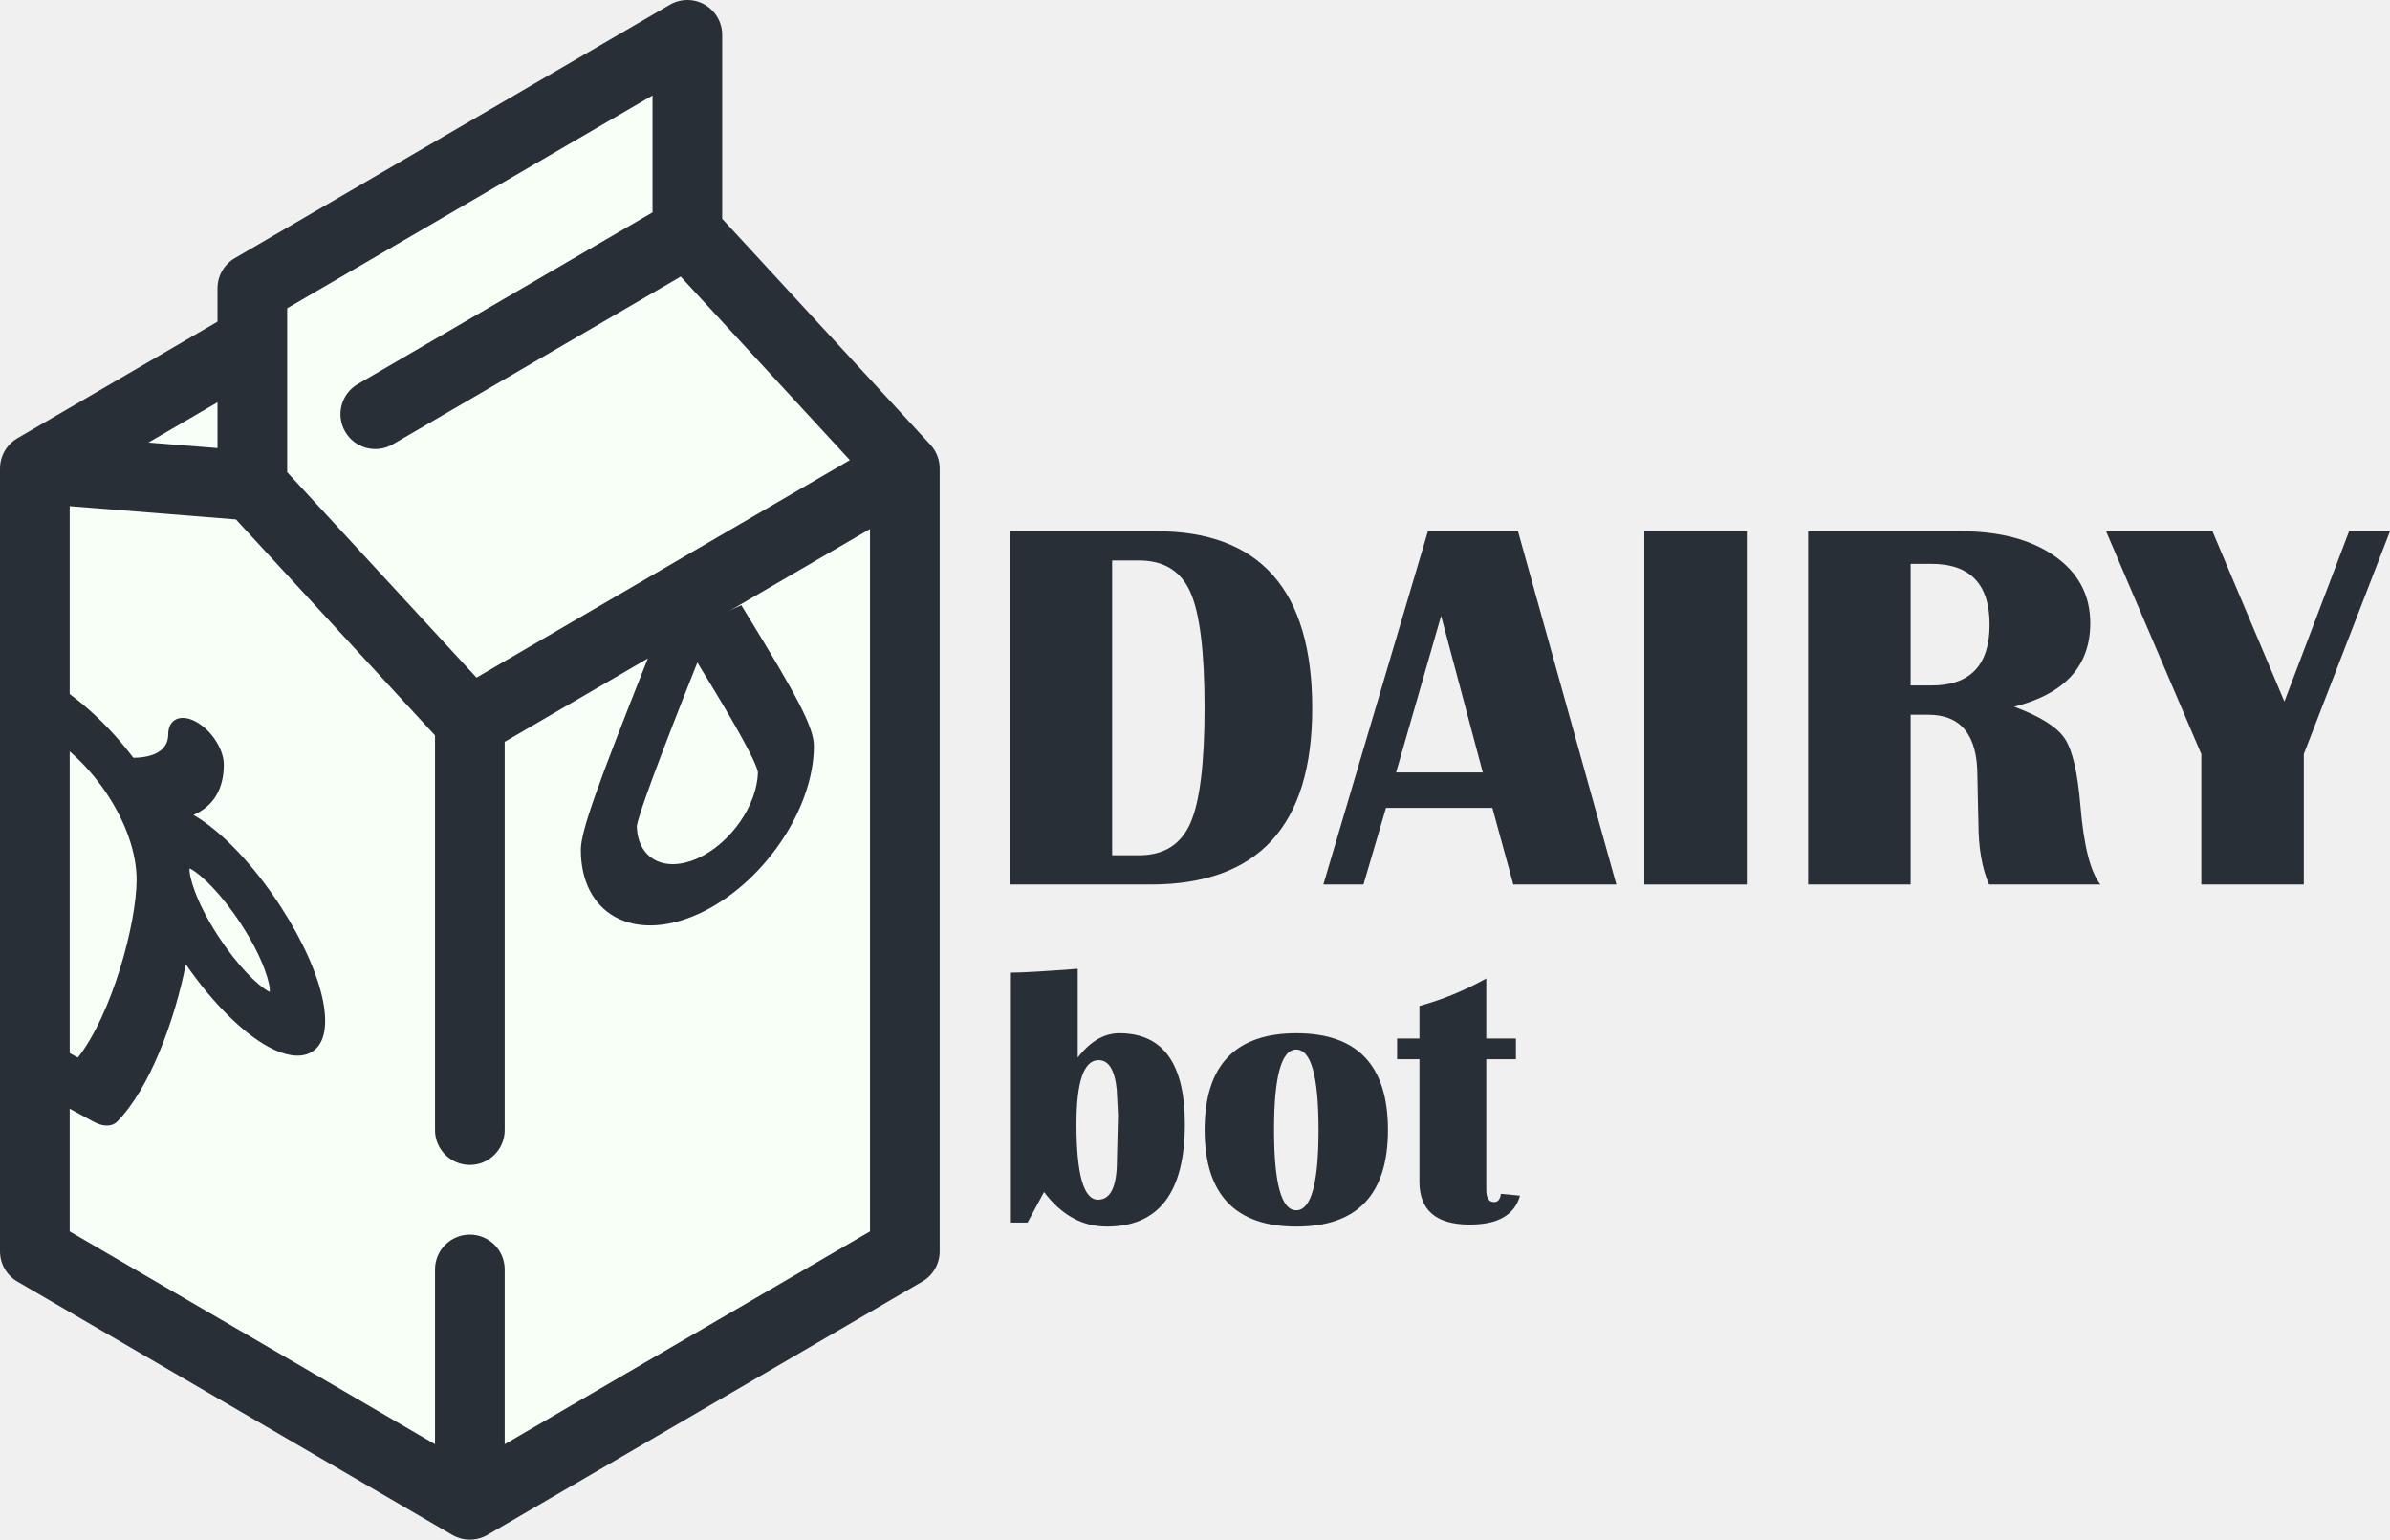
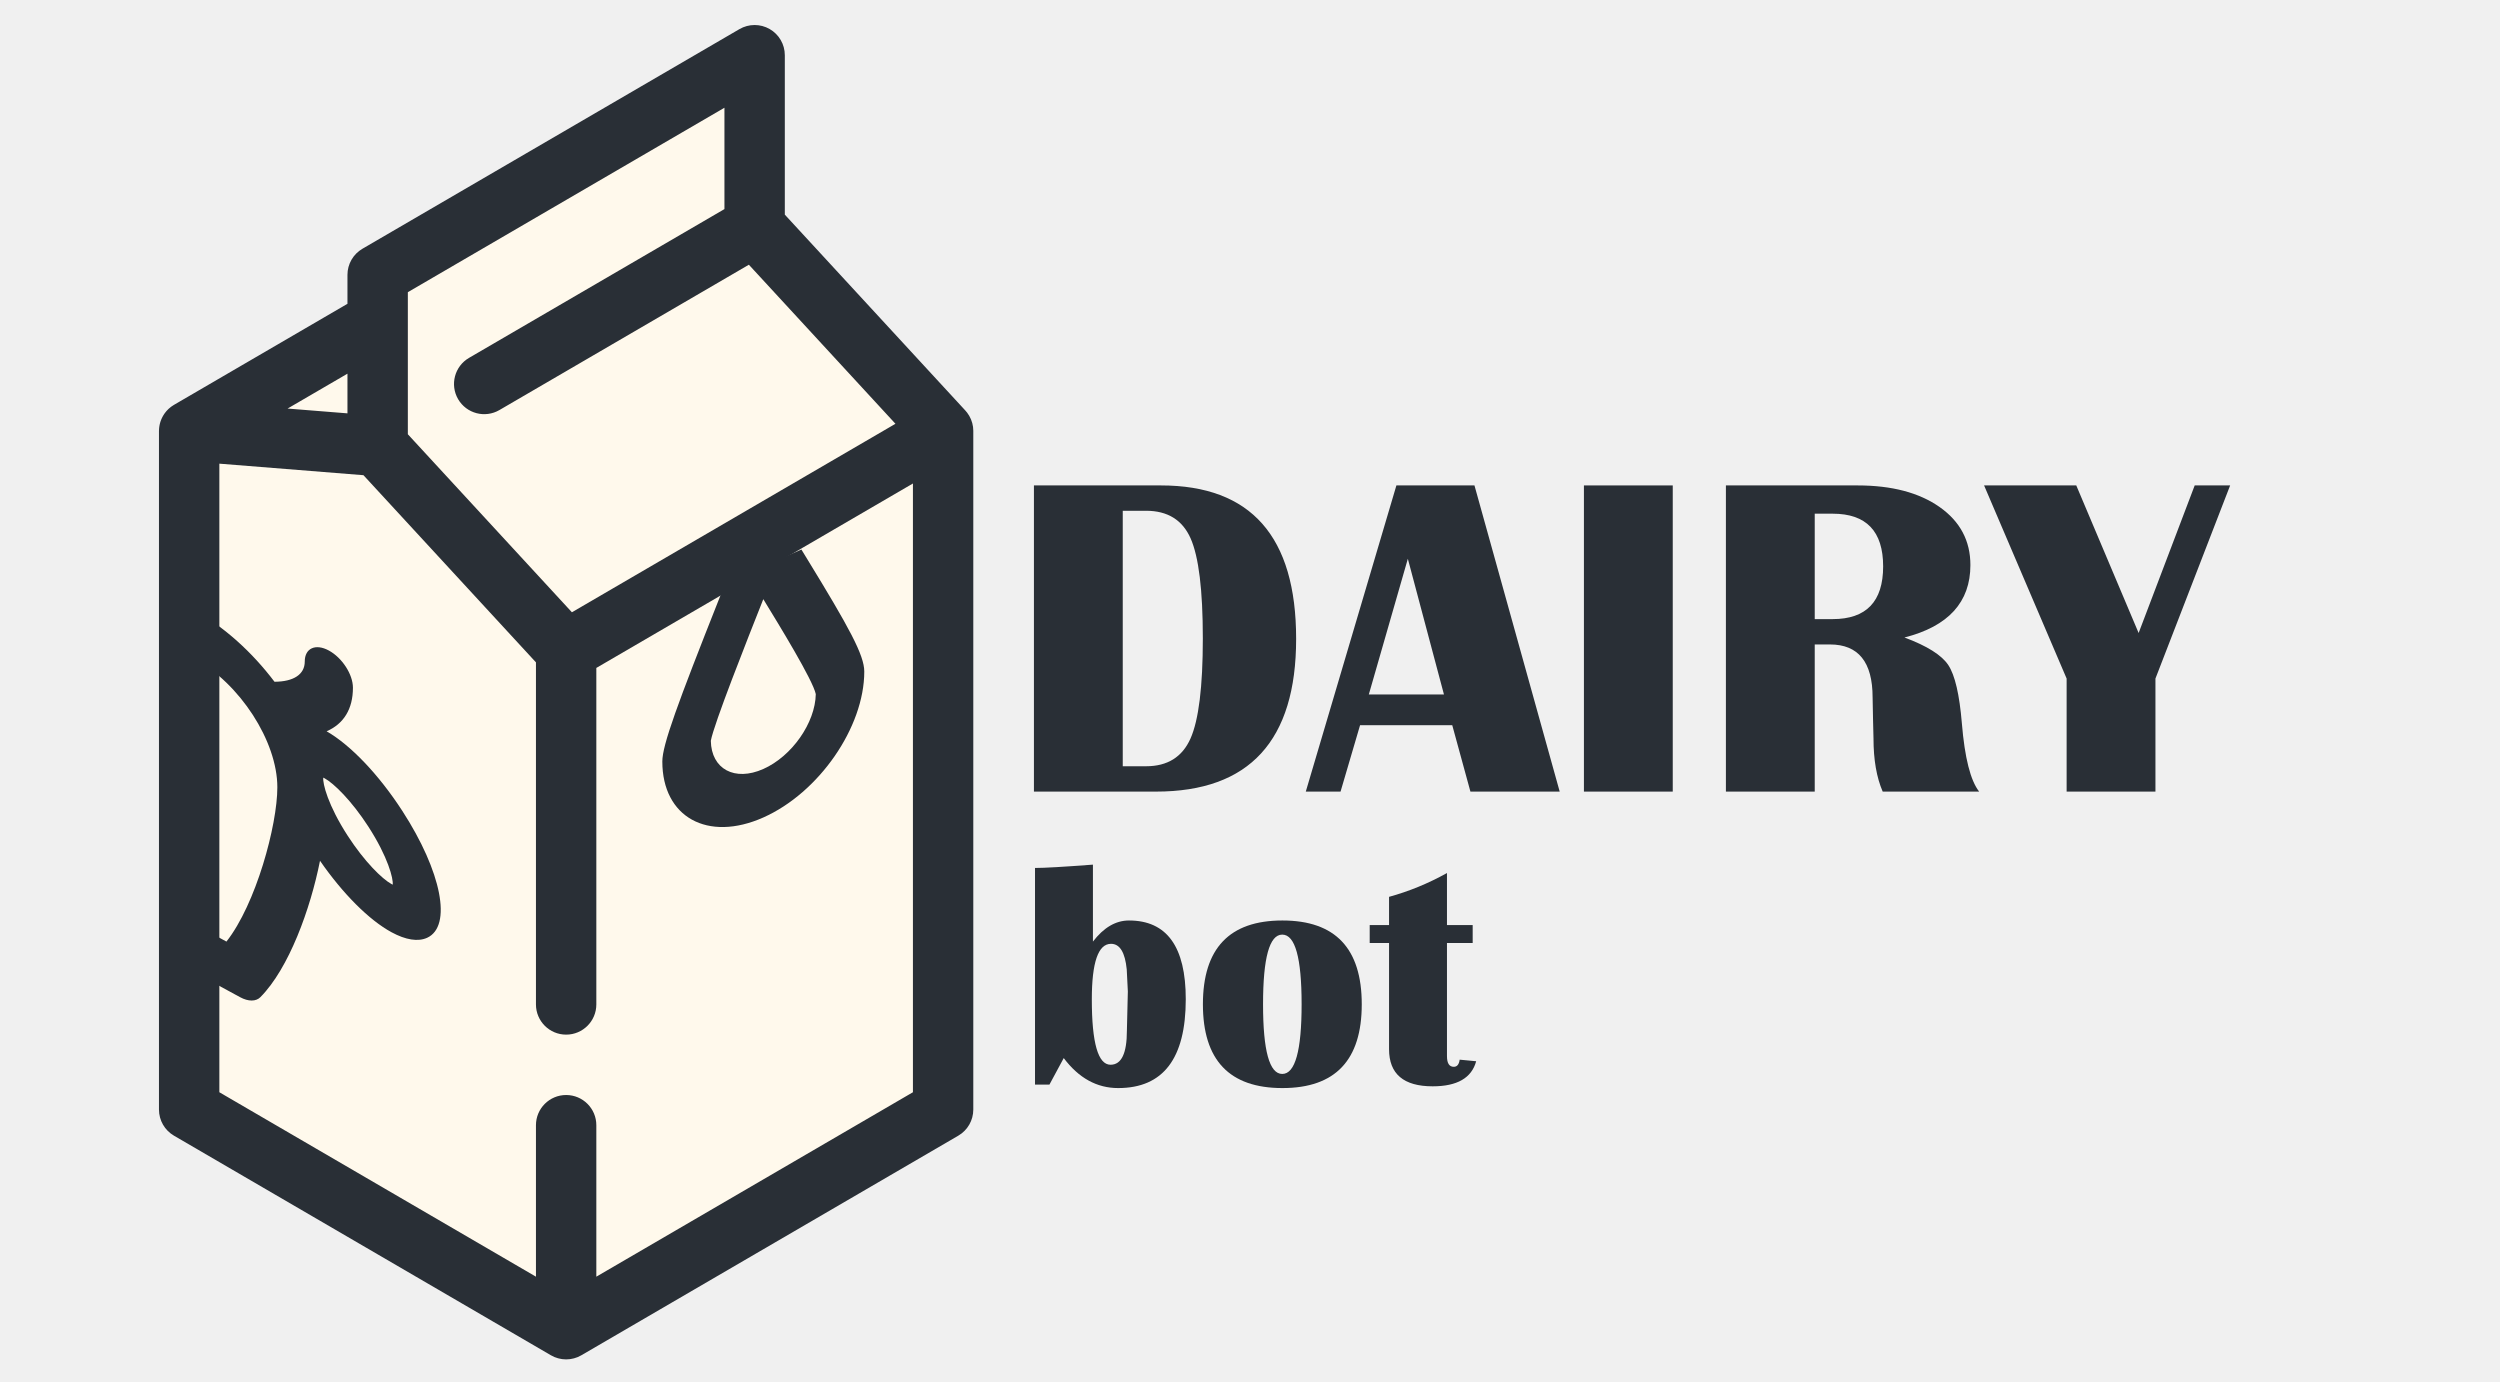
- <svg xmlns="http://www.w3.org/2000/svg" version="1.1" x="0" y="0" width="662.775" height="426.999" viewBox="0, 0, 662.775, 426.999">
-   <g id="Calque_1" transform="translate(-50.87, -8.007)">
+ <svg xmlns="http://www.w3.org/2000/svg" version="1.1" x="0" y="0" width="400" height="221" viewBox="0, 0, 800, 442">
+   <g id="Calque_1">
+     <path d="M557.852,322.657 C561.692,322.657 566.174,320.593 570.067,317.086 C571.706,326.222 575.378,338.358 580.245,345.927 C581.002,347.105 582.306,347.817 583.707,347.817 L599.556,347.817 C600.955,347.817 602.259,347.106 603.017,345.93 C607.889,338.364 611.564,326.227 613.204,317.089 C617.099,320.594 621.58,322.657 625.42,322.657 C627.859,322.657 629.961,321.843 631.506,320.3 C635.817,315.982 633.995,307.651 627.266,300.919 C623.258,296.913 618.454,294.482 614.334,294.348 C617.248,291.503 618.833,288.099 618.83,284.455 C618.827,282.183 616.986,280.342 614.714,280.342 C614.712,280.342 614.711,280.342 614.709,280.342 C612.437,280.344 610.596,282.189 610.598,284.462 C610.6,286.658 608.692,288.94 605.428,290.725 C601.614,287.758 596.829,285.985 591.634,285.985 C586.44,285.985 581.655,287.758 577.842,290.725 C574.582,288.94 572.675,286.656 572.675,284.457 C572.675,282.185 570.832,280.342 568.559,280.342 C566.286,280.342 564.443,282.185 564.443,284.457 C564.443,288.101 566.028,291.503 568.94,294.347 C564.817,294.48 560.012,296.911 556.004,300.919 C549.274,307.649 547.455,315.981 551.771,320.302 C553.31,321.843 555.413,322.657 557.852,322.657 z M625.626,314.416 C625.571,314.421 625.501,314.426 625.418,314.426 C623.83,314.426 620.812,313.117 617.94,310.247 C614.554,306.86 613.635,303.633 613.763,302.576 C613.819,302.571 613.889,302.567 613.973,302.567 C615.561,302.567 618.576,303.873 621.445,306.74 C624.833,310.13 625.753,313.358 625.626,314.416 z M605.914,308.497 C605.914,314.995 602.251,330.466 597.217,339.585 L586.046,339.585 C581.016,330.462 577.356,314.991 577.356,308.497 C577.356,300.623 583.76,294.218 591.634,294.218 C599.507,294.218 605.914,300.623 605.914,308.497 z M561.823,306.74 C564.69,303.872 567.706,302.566 569.294,302.566 C569.379,302.566 569.449,302.57 569.506,302.576 C569.635,303.629 568.717,306.857 565.325,310.247 C562.455,313.118 559.439,314.425 557.852,314.425 C557.768,314.425 557.699,314.421 557.643,314.415 C557.514,313.361 558.431,310.133 561.823,306.74 z" fill="#292F36" display="none" />
+     <text transform="matrix(1, 0, 0, 1, 621.205, 252.5)" id="Potoma" display="none">
+       <tspan x="-313.462" y="-15.5" font-family="potama" font-size="117" fill="#292F36">DAIRY</tspan>
+       <tspan x="-313.462" y="89.8" font-family="potama" font-size="117" fill="#292F36">bot</tspan>
+     </text>
+     <text transform="matrix(1, 0, 0, 1, 618.538, 259.167)" id="Hiragino" display="none">
+       <tspan x="-313.462" y="-30.5" font-family="HiraKakuProN-W6" font-size="116" fill="#292F36">DAIRY</tspan>
+       <tspan x="-313.462" y="85.5" font-family="HiraKakuProN-W6" font-size="116" fill="#292F36">bot</tspan>
+     </text>
    <g>
      <g>
-         <path d="M59.2,143.282 L58.342,353.486 L180.175,421.267 L303.724,353.486 L302.008,138.992 L246.239,75.502 L244.523,21.449 L120.117,86.656 L120.117,103.815 L59.2,143.282 z" fill="#F7FFF7" />
+         <path d="M59.2,143.282 L58.342,353.486 L180.175,421.267 L303.724,353.486 L302.008,138.992 L246.239,75.502 L244.523,21.449 L120.117,86.656 L120.117,103.815 L59.2,143.282 z" fill="#FFF9EC" />
        <path d="M59.2,143.282 L58.342,353.486 L180.175,421.267 L303.724,353.486 L302.008,138.992 L246.239,75.502 L244.523,21.449 L120.117,86.656 L120.117,103.815 L59.2,143.282 z" fill-opacity="0" stroke="#000000" stroke-width="1" />
      </g>
      <g>
        <path d="M311.447,137.728 C311.441,137.415 311.421,137.104 311.385,136.792 C311.376,136.715 311.372,136.638 311.361,136.562 C311.308,136.18 311.231,135.802 311.132,135.427 C311.116,135.368 311.096,135.312 311.079,135.253 C310.989,134.939 310.883,134.63 310.761,134.323 C310.726,134.237 310.691,134.152 310.655,134.066 C310.526,133.77 310.383,133.48 310.223,133.195 C310.192,133.139 310.164,133.081 310.132,133.026 C309.938,132.696 309.724,132.374 309.488,132.063 C309.44,132.001 309.387,131.944 309.338,131.883 C309.196,131.706 309.057,131.528 308.9,131.358 L251.141,68.685 L251.141,17.667 C251.141,14.209 249.293,11.014 246.294,9.292 C243.297,7.569 239.606,7.58 236.616,9.32 L115.985,79.598 C113.015,81.328 111.188,84.507 111.188,87.946 L111.188,97.214 L55.669,129.559 C55.651,129.569 55.635,129.582 55.617,129.593 C55.516,129.653 55.421,129.721 55.322,129.785 C55.14,129.902 54.957,130.017 54.786,130.143 C54.708,130.201 54.635,130.267 54.559,130.327 C54.372,130.473 54.188,130.621 54.015,130.778 C54.003,130.789 53.991,130.797 53.979,130.808 C53.924,130.858 53.878,130.915 53.824,130.966 C53.65,131.134 53.48,131.304 53.32,131.481 C53.256,131.554 53.198,131.63 53.136,131.704 C52.989,131.879 52.846,132.055 52.713,132.239 C52.647,132.329 52.588,132.422 52.526,132.514 C52.409,132.688 52.295,132.862 52.19,133.042 C52.126,133.151 52.069,133.263 52.009,133.374 C51.92,133.543 51.833,133.713 51.752,133.887 C51.695,134.012 51.642,134.14 51.591,134.268 C51.524,134.435 51.459,134.603 51.401,134.772 C51.354,134.908 51.311,135.046 51.27,135.184 C51.221,135.353 51.176,135.523 51.135,135.695 C51.102,135.835 51.072,135.975 51.045,136.116 C51.012,136.296 50.984,136.477 50.96,136.659 C50.943,136.794 50.926,136.927 50.914,137.061 C50.897,137.261 50.888,137.461 50.883,137.662 C50.881,137.743 50.87,137.824 50.87,137.906 L50.87,355.067 C50.87,358.505 52.698,361.685 55.668,363.415 L176.3,433.693 C176.329,433.71 176.361,433.721 176.39,433.737 C176.733,433.933 177.086,434.112 177.454,434.265 C177.462,434.269 177.471,434.271 177.48,434.275 C177.826,434.418 178.183,434.535 178.547,434.638 C178.642,434.664 178.736,434.687 178.83,434.71 C179.118,434.782 179.412,434.84 179.709,434.885 C179.809,434.901 179.909,434.919 180.008,434.93 C180.388,434.976 180.771,435.006 181.162,435.006 C181.554,435.006 181.938,434.976 182.317,434.93 C182.417,434.919 182.516,434.901 182.615,434.885 C182.913,434.84 183.206,434.783 183.495,434.71 C183.589,434.686 183.684,434.664 183.778,434.638 C184.142,434.535 184.5,434.418 184.845,434.275 C184.854,434.271 184.862,434.269 184.871,434.265 C185.238,434.112 185.592,433.933 185.935,433.737 C185.964,433.721 185.996,433.709 186.025,433.693 L306.657,363.415 C309.627,361.685 311.454,358.505 311.454,355.067 L311.454,137.906 C311.458,137.846 311.448,137.788 311.447,137.728 z M231.821,34.476 L231.821,66.907 L150.081,114.525 C145.472,117.211 143.911,123.125 146.598,127.736 C149.282,132.345 155.198,133.905 159.809,131.22 L239.638,84.713 L286.545,135.61 L183.01,195.928 L130.51,138.963 L130.51,93.498 L231.821,34.476 z M111.188,132.272 L92.029,130.737 L111.188,119.576 L111.188,132.272 z M292.137,349.516 L190.826,408.538 L190.826,360.064 C190.826,354.73 186.5,350.404 181.165,350.404 C175.831,350.404 171.505,354.73 171.505,360.064 L171.505,408.538 L70.194,349.516 L70.194,148.372 L116.308,152.064 L171.505,211.956 L171.505,321.421 C171.505,326.756 175.831,331.082 181.165,331.082 C186.5,331.082 190.826,326.756 190.826,321.421 L190.826,213.736 L292.137,154.715 L292.137,349.516 z" fill="#292F36" />
        <path d="M256.446,175.849 C257.019,176.787 257.617,177.765 258.232,178.77 C271.765,200.875 276.57,209.657 276.57,214.901 C276.57,232.717 262.076,253.665 244.259,261.596 C226.441,269.529 211.945,261.487 211.944,243.67 C211.945,238.424 216.755,225.351 230.302,191.164 C230.911,189.627 231.503,188.134 232.07,186.7 L256.446,175.849 z M244.258,191.734 C239.073,204.821 228.404,231.749 227.465,237.058 C227.624,246.111 235.096,250.157 244.259,246.078 C253.419,242 260.891,231.302 261.05,222.107 C260.112,217.632 249.431,200.184 244.258,191.734 z" fill="#292F36" />
        <path d="M51.713,190.959 C55.351,191.836 58.688,193.58 62.007,195.243 C71.736,200.531 80.697,208.722 87.84,218.161 C93.953,218.139 97.526,215.808 97.522,211.693 C97.518,207.434 100.966,205.854 105.223,208.163 C105.225,208.165 105.228,208.166 105.23,208.167 C109.485,210.48 112.935,215.802 112.939,220.059 C112.945,226.888 109.977,231.65 104.518,234.011 C112.236,238.457 121.233,247.899 128.739,259.482 C141.341,278.938 144.752,296.395 136.679,300.093 C133.786,301.411 129.848,300.796 125.281,298.313 C118.09,294.405 109.697,285.979 102.403,275.45 C99.331,290.895 92.449,309.883 83.324,319.094 C81.905,320.525 79.464,320.531 76.843,319.106 L51.713,305.448 L51.713,290.03 L72.462,301.307 C81.889,289.353 88.75,264.108 88.75,251.938 C88.75,237.193 76.752,218.675 62.006,210.66 C58.676,209.019 58.345,208.708 54.063,207.547 C53.301,207.341 52.496,207.359 51.713,207.265 L51.713,190.959 z M103.45,248.84 C103.211,250.689 104.931,257.668 111.274,267.458 C116.651,275.757 122.304,281.279 125.278,282.895 C125.434,282.98 125.564,283.043 125.668,283.089 C125.904,281.236 124.181,274.254 117.837,264.457 C112.465,256.168 106.817,250.652 103.844,249.036 C103.686,248.951 103.555,248.887 103.45,248.84 z" fill="#292F36" />
      </g>
      <path d="M330.857,253.312 L330.857,155.336 L371.483,155.336 Q414.764,155.336 414.764,204.431 Q414.764,253.312 369.904,253.312 z M359.28,245.201 L366.745,245.201 Q377.009,245.201 380.957,236.336 Q384.905,227.472 384.905,204.288 Q384.905,181.104 380.993,172.275 Q377.081,163.446 366.745,163.446 L359.28,163.446 z" fill="#292F36" />
      <path d="M471.827,155.336 L499.103,253.312 L470.535,253.312 L464.721,232.066 L435.221,232.066 L428.976,253.312 L417.851,253.312 L446.849,155.336 z M438.02,222.232 L462.066,222.232 L450.509,178.807 z" fill="#292F36" />
      <path d="M535.279,155.336 L535.279,253.312 L506.855,253.312 L506.855,155.336 z" fill="#292F36" />
      <path d="M552.29,253.312 L552.29,155.336 L594.423,155.336 Q610.86,155.336 620.694,162.262 Q630.527,169.189 630.527,180.817 Q630.527,198.617 609.425,204.001 Q620.263,208.02 623.457,212.829 Q626.651,217.638 627.8,231.491 Q629.163,248 633.326,253.312 L602.462,253.312 Q599.519,246.493 599.519,236.3 L599.376,230.486 L599.232,223.165 Q599.232,206.226 585.594,206.226 L580.714,206.226 L580.714,253.312 z M580.714,198.115 L586.456,198.115 Q602.606,198.115 602.606,181.247 Q602.606,164.38 586.456,164.38 L580.714,164.38 z" fill="#292F36" />
      <path d="M713.645,155.336 L689.743,217.136 L689.743,253.312 L661.32,253.312 L661.32,217.136 L634.906,155.336 L664.406,155.336 L684.36,202.565 L702.304,155.336 z" fill="#292F36" />
      <path d="M331.203,347.064 L331.203,277.748 Q335.723,277.748 349.738,276.681 L349.738,301.31 Q354.918,294.556 361.266,294.556 Q379.445,294.556 379.445,319.744 Q379.445,348.181 357.813,348.181 Q347.606,348.181 340.395,338.584 L335.824,347.064 z M355.527,302.021 Q349.383,302.021 349.383,319.795 Q349.383,340.717 355.375,340.717 Q360.606,340.717 360.606,329.799 L360.91,317.256 L360.555,310.197 Q359.742,302.021 355.527,302.021 z" fill="#292F36" />
      <path d="M410.371,294.556 Q435.762,294.556 435.762,321.369 Q435.762,348.181 410.371,348.181 Q384.93,348.181 384.93,321.369 Q384.93,294.556 410.371,294.556 z M410.32,299.076 Q404.176,299.076 404.176,321.369 Q404.176,343.662 410.32,343.662 Q416.516,343.662 416.516,321.369 Q416.516,299.076 410.32,299.076 z" fill="#292F36" />
      <path d="M471.258,296.029 L471.258,301.767 L463.031,301.767 L463.031,337.974 Q463.031,341.377 465.215,341.377 Q466.789,341.377 467.094,339.092 L472.375,339.599 Q470.192,347.623 458.461,347.623 Q444.496,347.623 444.496,335.74 L444.496,301.767 L438.301,301.767 L438.301,296.029 L444.496,296.029 L444.496,286.99 Q454.094,284.349 463.031,279.373 L463.031,296.029 z" fill="#292F36" />
      <g>
        <path d="M59.2,143.282 L59.2,143.282" fill="#FFFFFF" />
        <path d="M59.2,143.282 L59.2,143.282" fill-opacity="0" stroke="#808080" stroke-width="1" />
      </g>
    </g>
  </g>
</svg>
